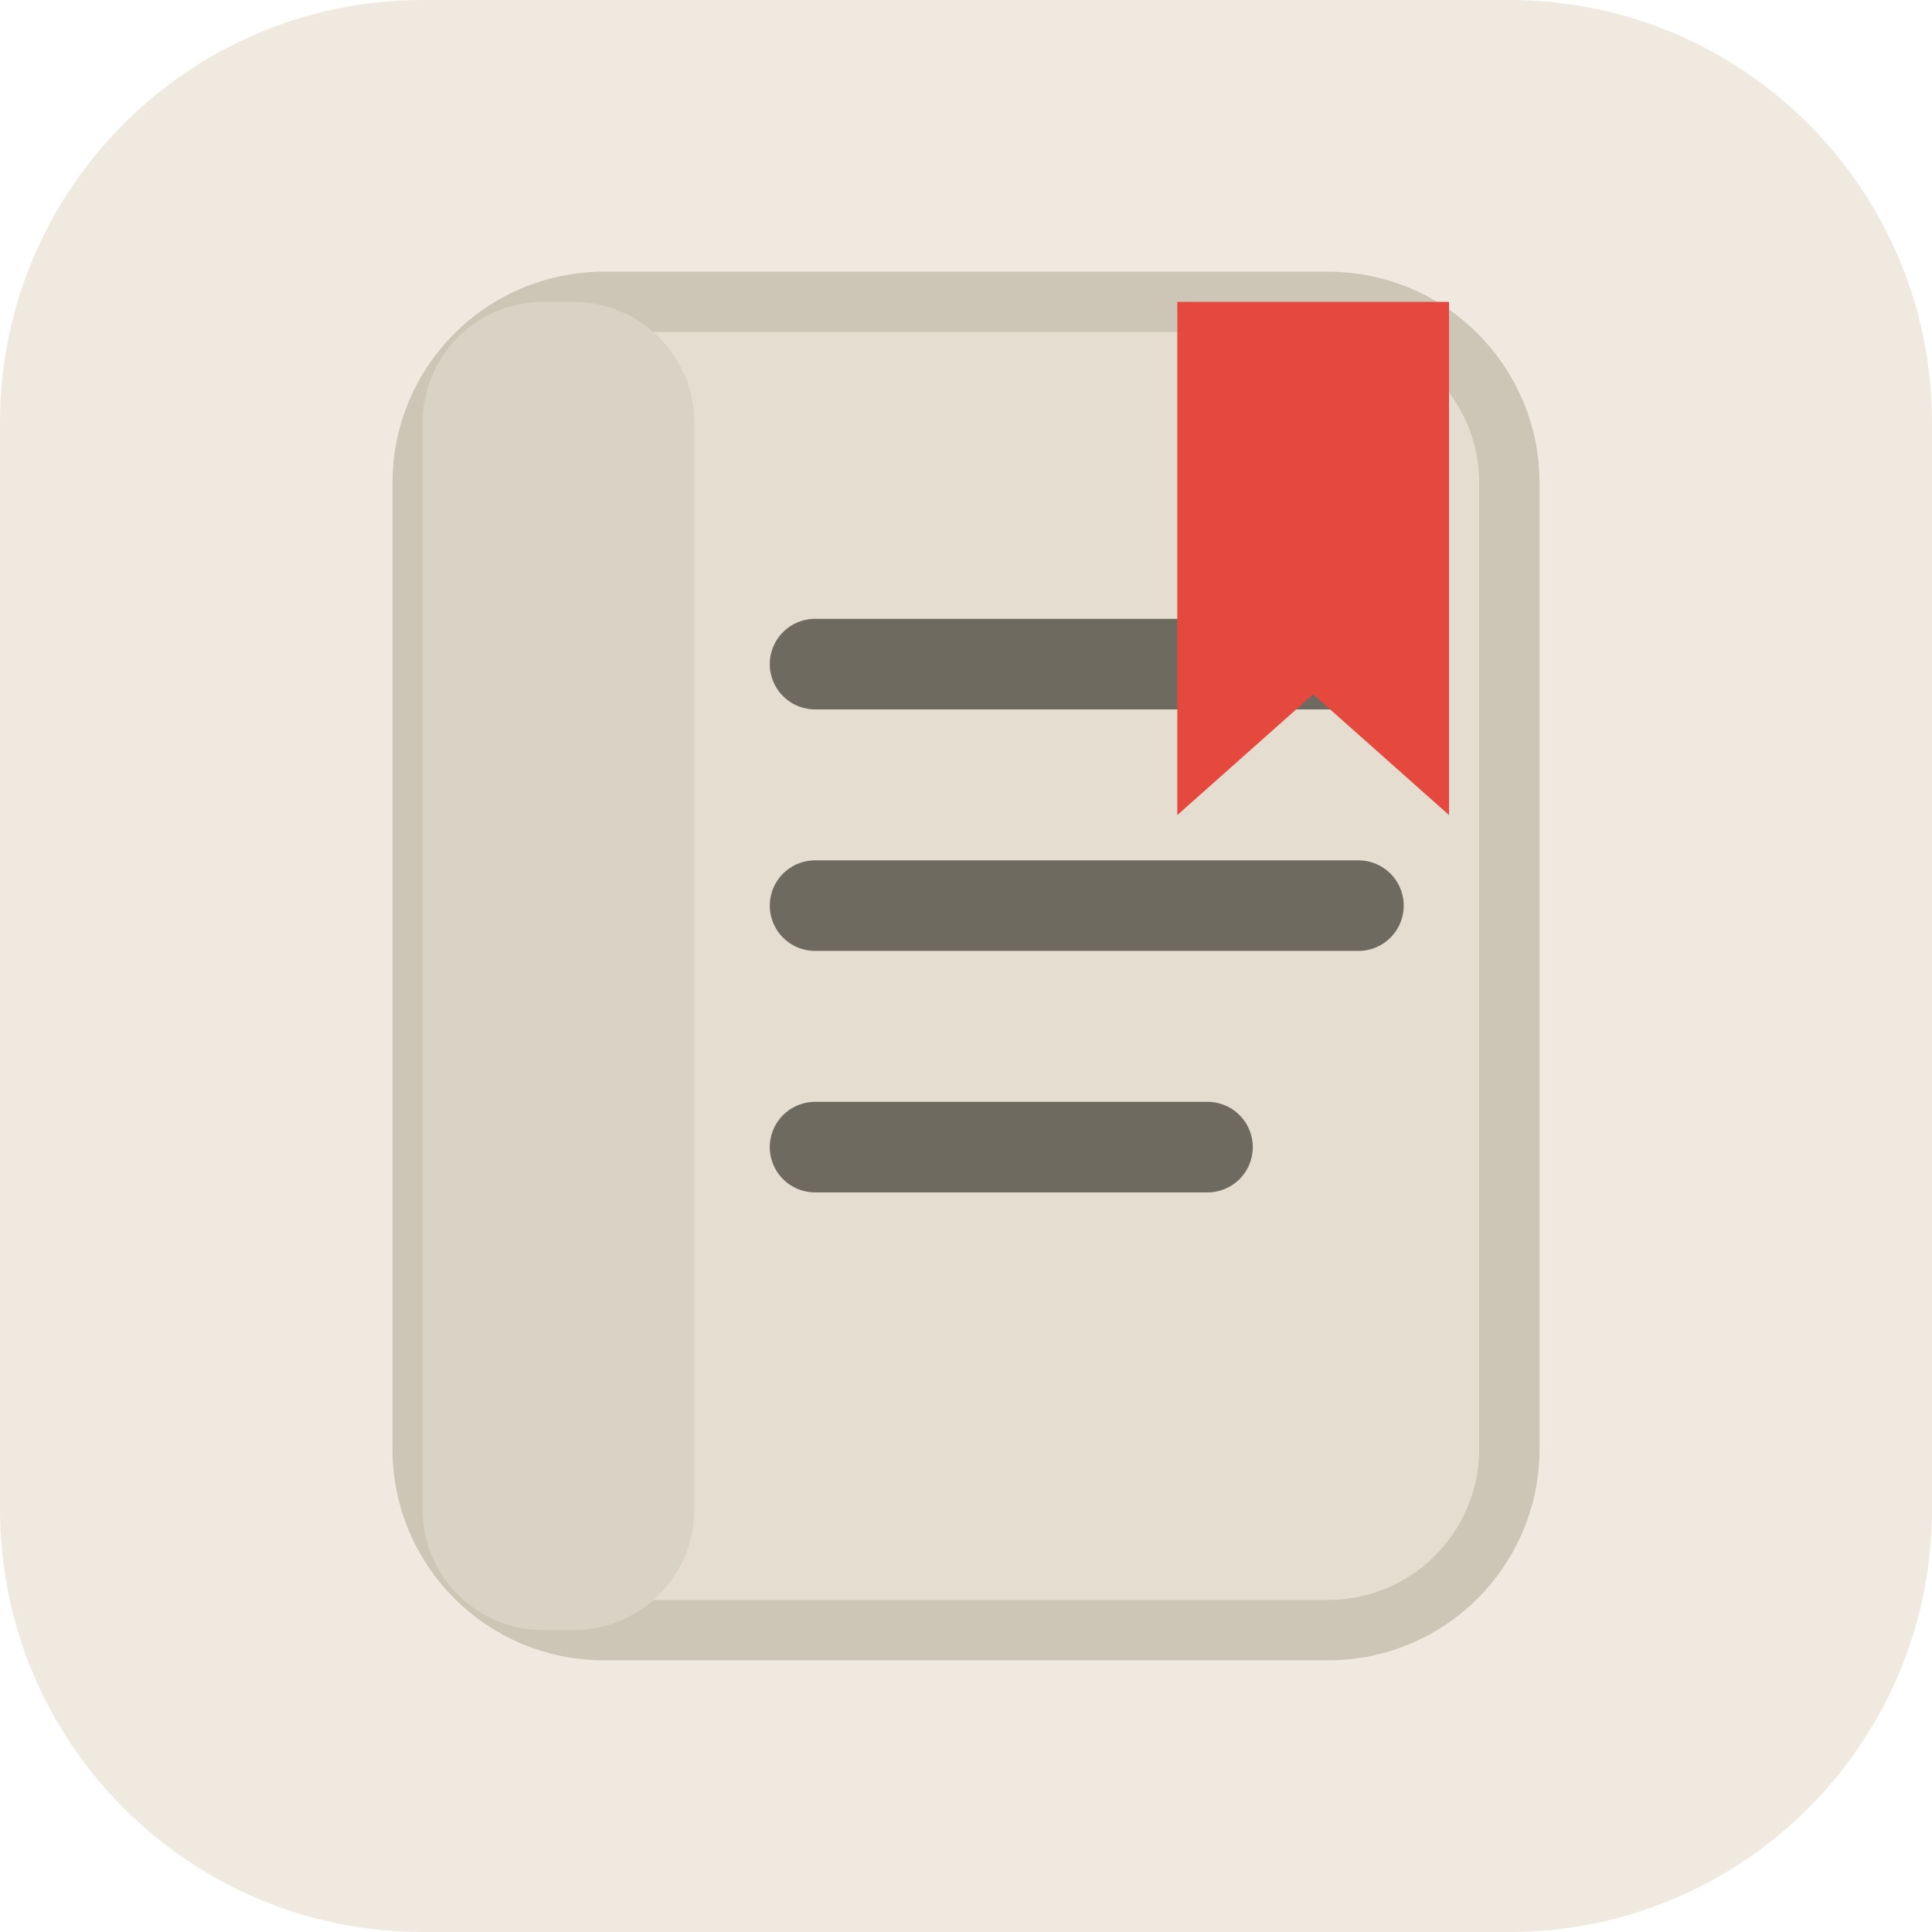
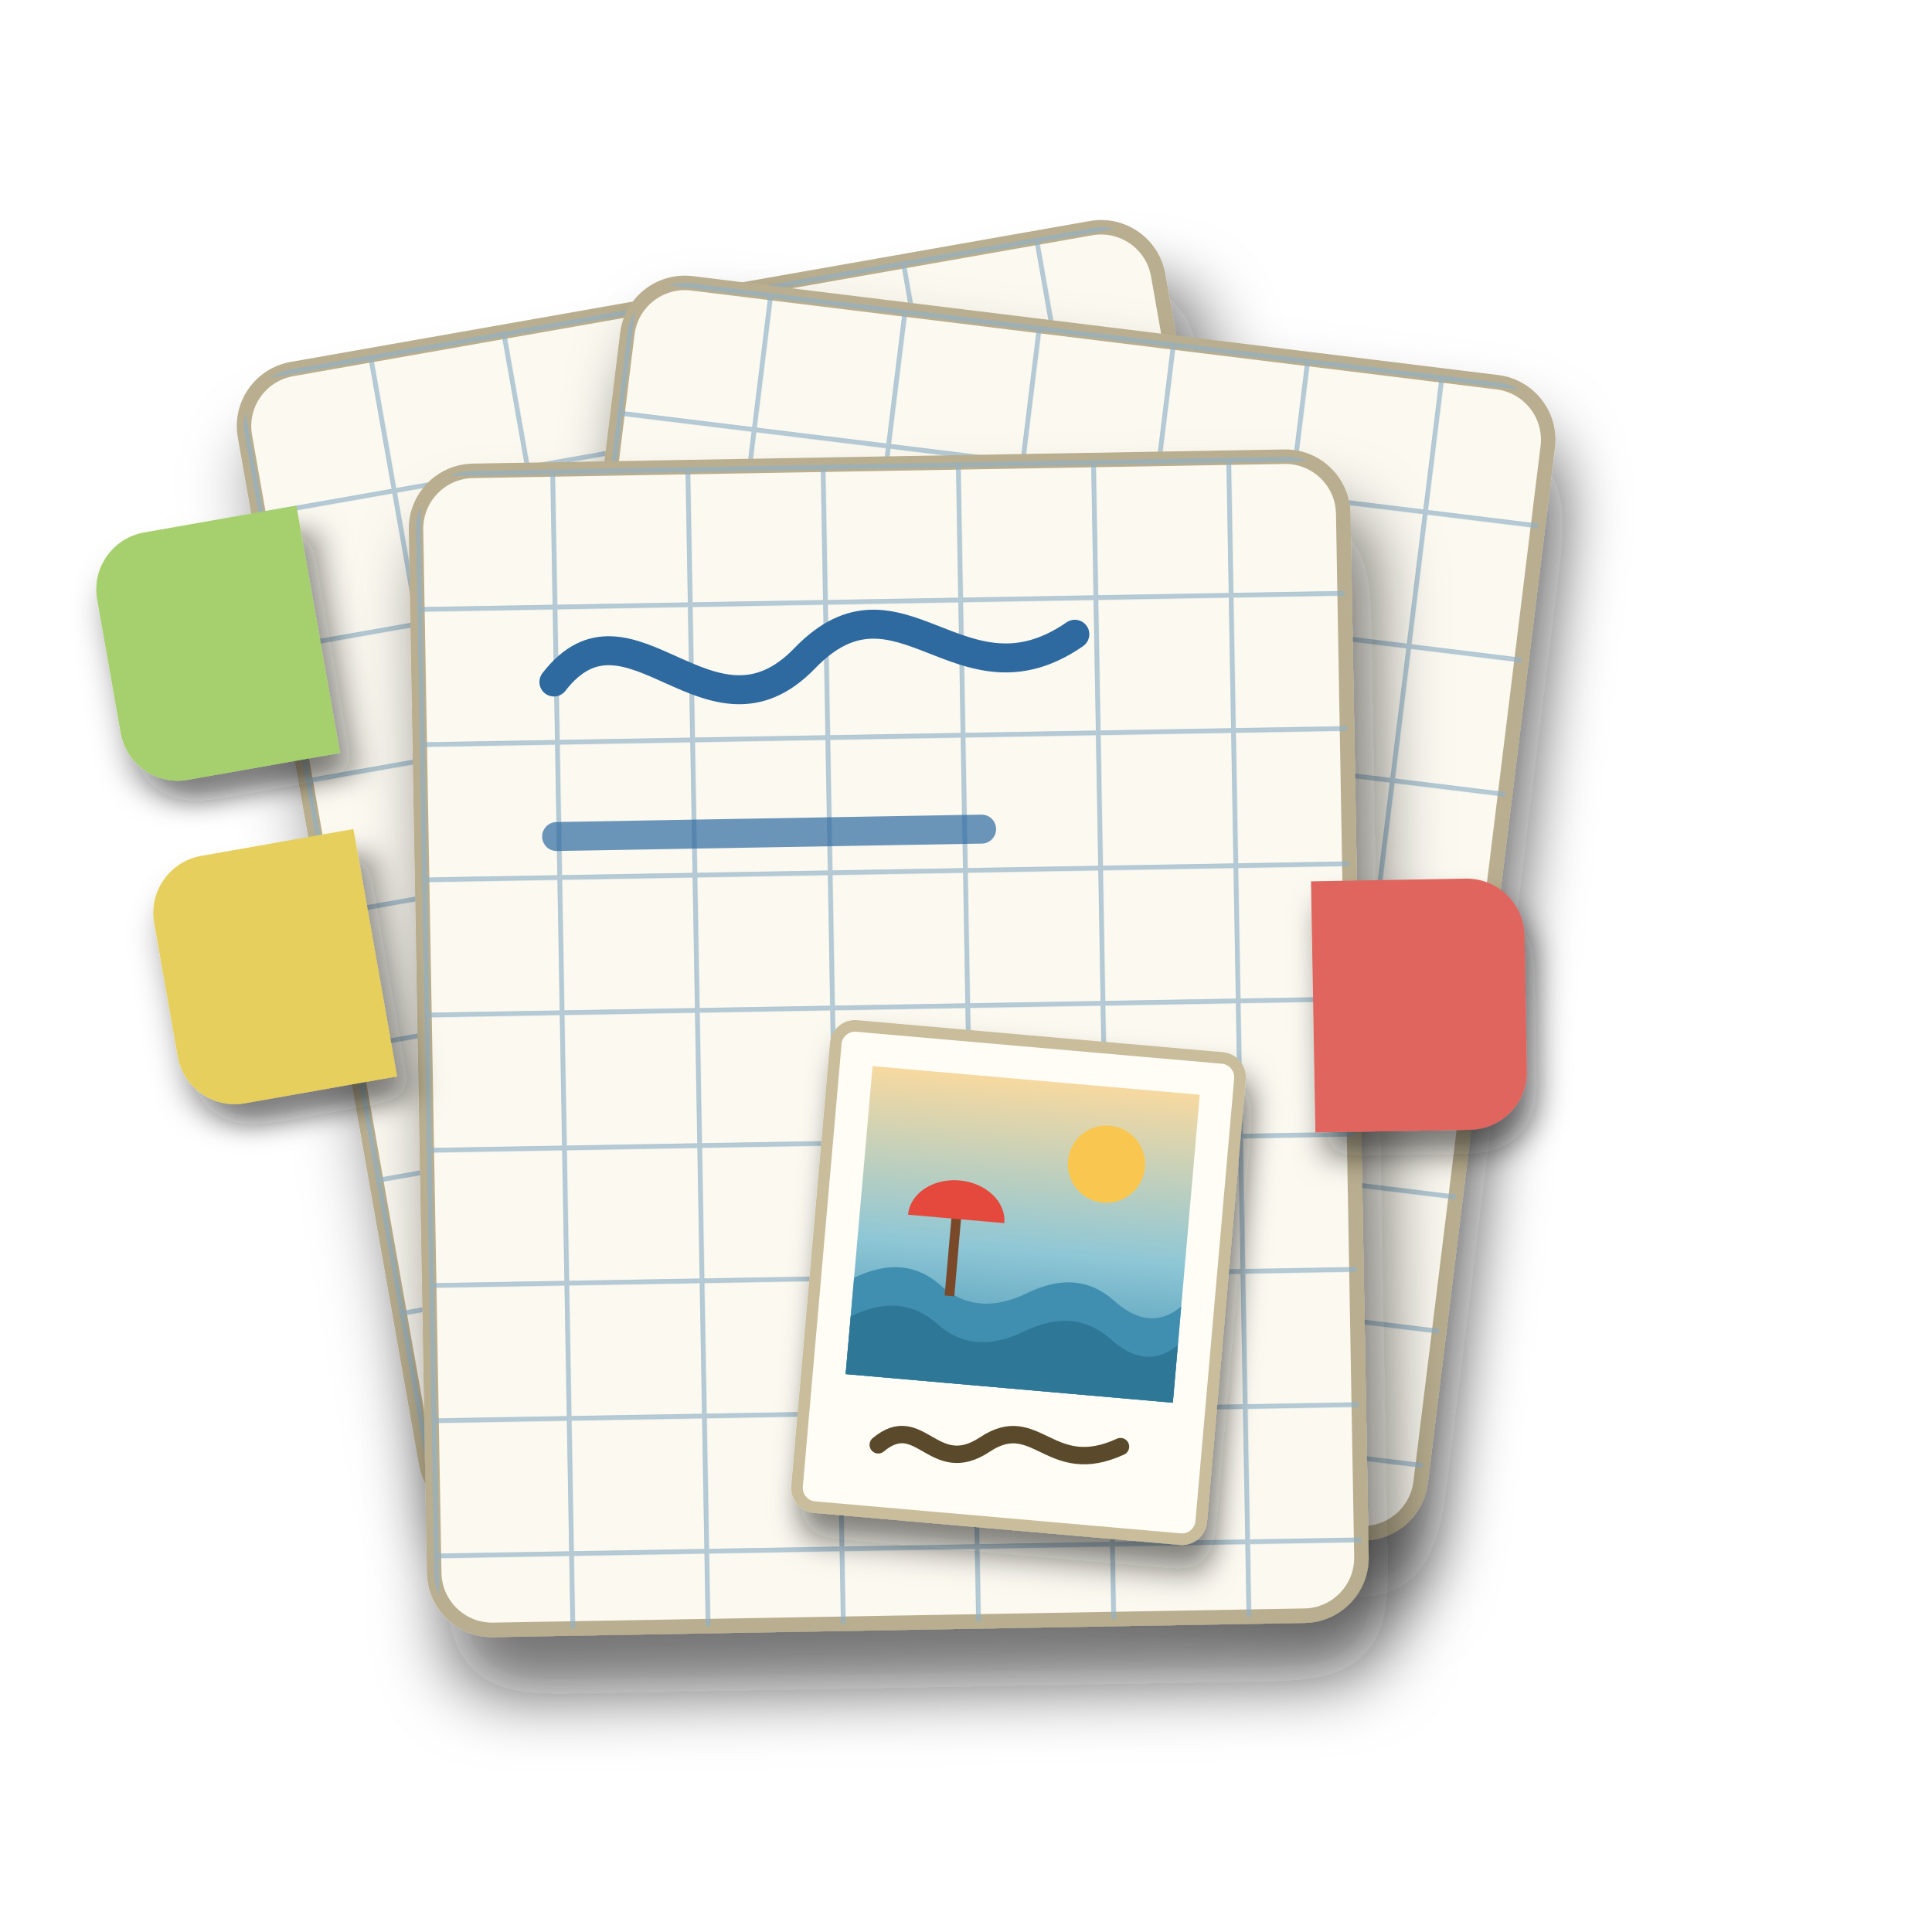
- <svg xmlns="http://www.w3.org/2000/svg" width="64" height="64" viewBox="0 0 64 64">
-   <rect width="64" height="64" rx="14" fill="#efe9df" />
-   <rect x="14" y="10" width="36" height="44" rx="6" fill="#e4ddd0" stroke="#cdc6b7" stroke-width="2" />
-   <rect x="14" y="10" width="9" height="44" rx="4" fill="#d9d3c5" />
-   <line x1="27" y1="22" x2="45" y2="22" stroke="#6f6a60" stroke-width="3" stroke-linecap="round" />
-   <line x1="27" y1="30" x2="45" y2="30" stroke="#6f6a60" stroke-width="3" stroke-linecap="round" />
-   <line x1="27" y1="38" x2="40" y2="38" stroke="#6f6a60" stroke-width="3" stroke-linecap="round" />
-   <path d="M39 10 h9 v17 l-4.5 -4 -4.5 4 Z" fill="#e5493d" />
+ <svg xmlns="http://www.w3.org/2000/svg" xmlns:xlink="http://www.w3.org/1999/xlink" width="200" height="200" viewBox="0 0 200 200">
+   <defs>
+     <pattern id="grid" width="14" height="14" patternUnits="userSpaceOnUse">
+       <path d="M14 0H0V14" fill="none" stroke="#8fb0c6" stroke-width="1" opacity=".65" />
+     </pattern>
+     <filter id="sh" x="-30%" y="-30%" width="160%" height="170%">
+       <feDropShadow dx="2" dy="6" stdDeviation="3.5" flood-color="#1a1208" flood-opacity=".6" />
+     </filter>
+     <filter id="shs" x="-40%" y="-40%" width="180%" height="190%">
+       <feDropShadow dx="1" dy="2.5" stdDeviation="1.6" flood-color="#1a1208" flood-opacity=".55" />
+     </filter>
+     <linearGradient id="sea" x1="0" y1="0" x2="0" y2="1">
+       <stop offset="0" stop-color="#f7d9a0" />
+       <stop offset=".55" stop-color="#8fc7d6" />
+       <stop offset="1" stop-color="#3f8fb0" />
+     </linearGradient>
+     <g id="sheet">
+       <rect width="96" height="120" rx="6" fill="#fbf9f0" stroke="#b9ae8f" stroke-width="1.5" />
+       <rect width="96" height="120" rx="6" fill="url(#grid)" />
+     </g>
+     <g id="scrawl">
+       <path d="M0 0c8-10 16 8 26-2s16 6 28-2" fill="none" stroke="#2d6a9f" stroke-width="3" stroke-linecap="round" />
+       <path d="M0 16h44" fill="none" stroke="#2d6a9f" stroke-width="3" stroke-linecap="round" opacity=".7" />
+     </g>
+     <path id="tR" d="M92 0h16a6 6 0 0 1 6 6v14a6 6 0 0 1-6 6H92z" />
+     <path id="tL" d="M4 0h-16a6 6 0 0 0-6 6v14a6 6 0 0 0 6 6h16z" />
+     <g id="pol">
+       <rect width="42" height="50" rx="2" fill="#fffdf6" stroke="#c9bd9c" stroke-width="1.2" />
+       <rect x="4" y="4" width="34" height="32" fill="url(#sea)" />
+       <circle cx="29" cy="12" r="4" fill="#f9c74f" />
+       <path d="M4 26q5-3 9 0t9 0t9 0t7 0v10H4z" fill="#3f8fb0" />
+       <path d="M4 30q5-3 9 0t9 0t9 0t7 0v6H4z" fill="#2f7796" />
+       <path d="M14 27v-9" stroke="#7a4a2a" stroke-width="1" />
+       <path d="M9 19a5 4 0 0 1 10 0z" fill="#e5493d" />
+       <path d="M8 43c4-4 6 3 11-1s7 3 14-1" fill="none" stroke="#5a4a2a" stroke-width="1.8" stroke-linecap="round" />
+     </g>
+   </defs>
+   <g transform="translate(34 30) rotate(-10 48 60)" filter="url(#sh)">
+     <use xlink:href="#sheet" />
+   </g>
+   <g transform="translate(58 34) rotate(7 48 60)" filter="url(#sh)">
+     <use xlink:href="#sheet" />
+   </g>
+   <g transform="translate(44 48) rotate(-1 48 60)" filter="url(#sh)">
+     <use xlink:href="#sheet" />
+     <g transform="translate(14 22)">
+       <use xlink:href="#scrawl" />
+     </g>
+     <g transform="translate(40 60) rotate(6 21 25)" filter="url(#shs)">
+       <use xlink:href="#pol" />
+     </g>
+   </g>
+   <g transform="translate(34 30) rotate(-10 48 60)">
+     <use xlink:href="#tL" y="14" fill="#a6d06e" filter="url(#shs)" />
+     <use xlink:href="#tL" y="48" fill="#e6cf5c" filter="url(#shs)" />
+   </g>
+   <g transform="translate(44 48) rotate(-1 48 60)">
+     <use xlink:href="#tR" y="44" fill="#e0655e" filter="url(#shs)" />
+   </g>
</svg>
